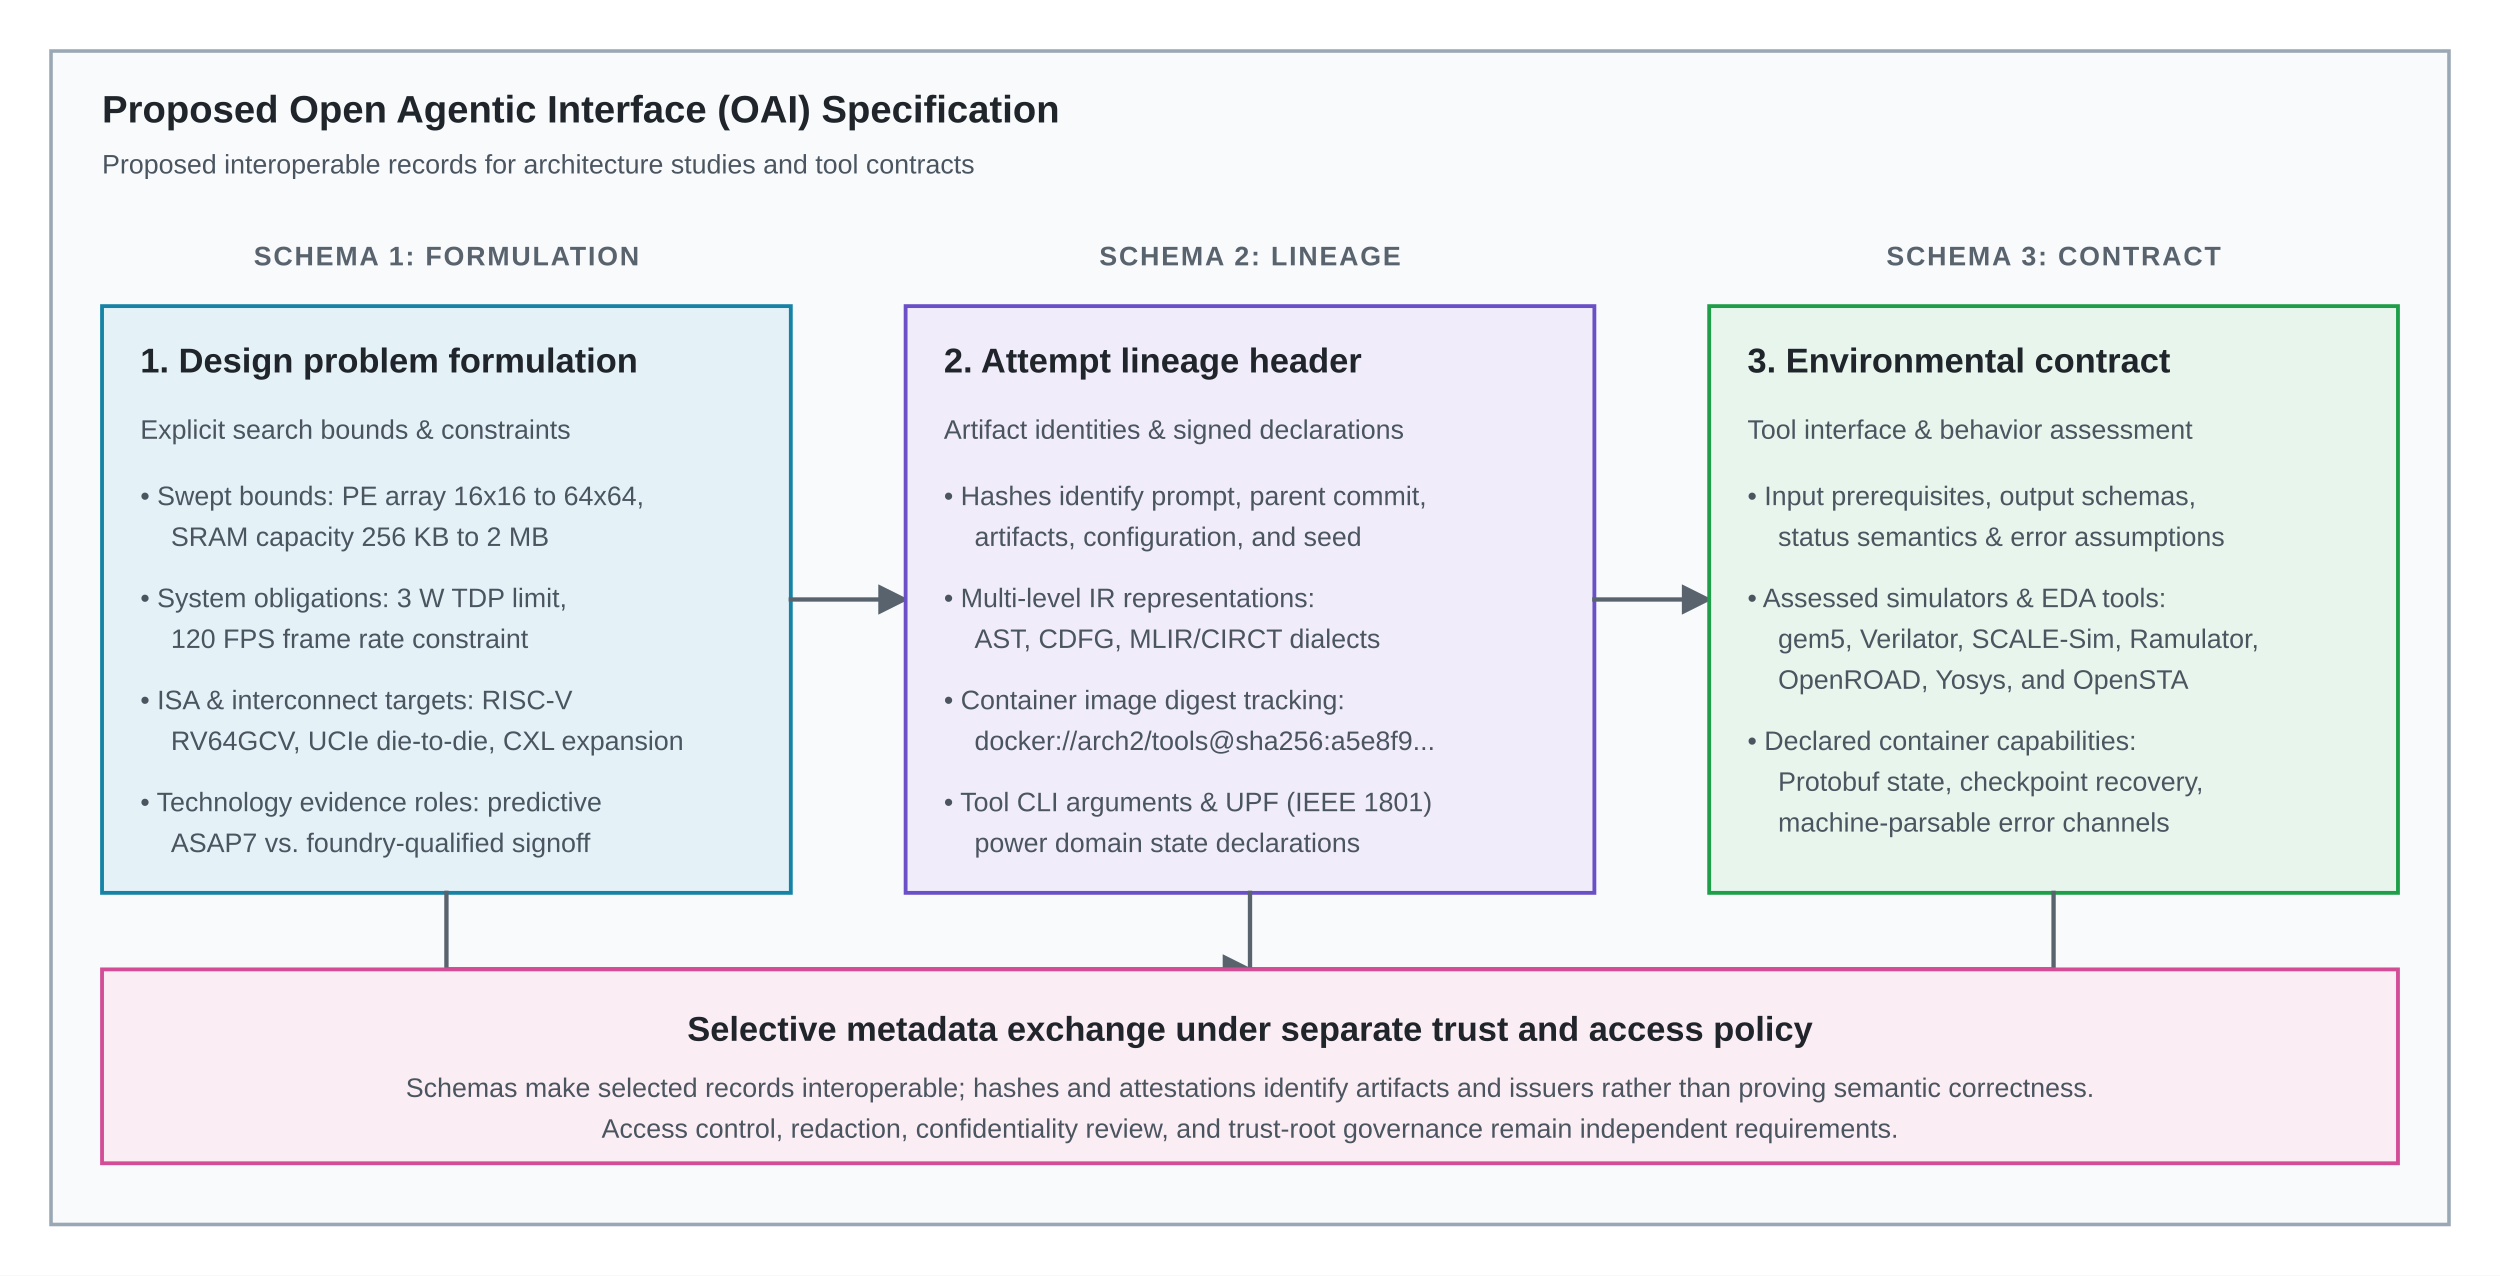
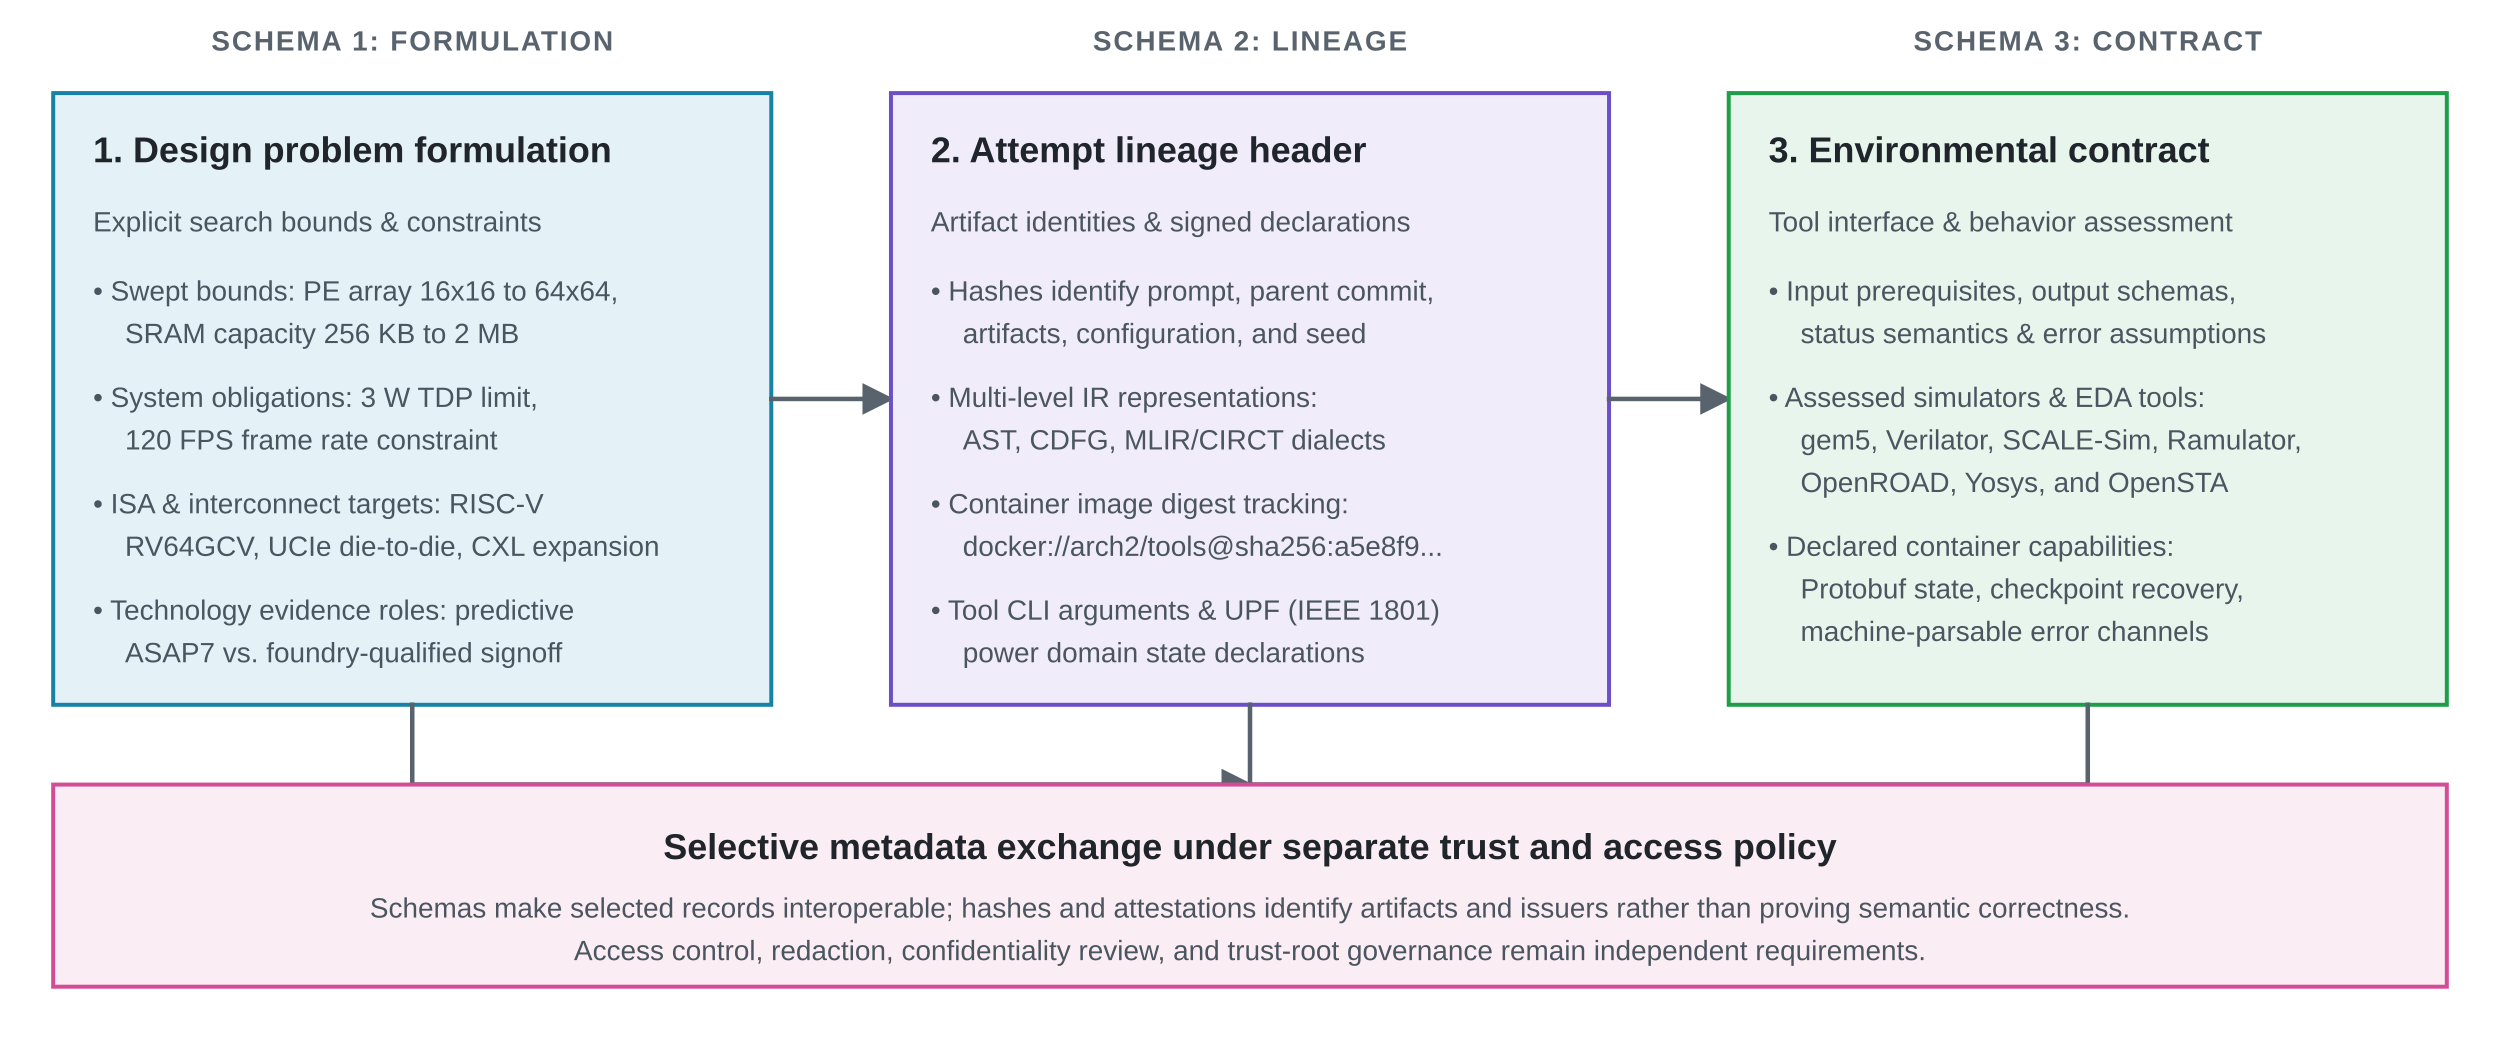
- <svg xmlns="http://www.w3.org/2000/svg" viewBox="0 0 980 500" role="img" aria-labelledby="oai-title oai-desc">
+ <svg xmlns="http://www.w3.org/2000/svg" viewBox="20 85 940 395" role="img" aria-labelledby="oai-title oai-desc">
  <defs>
    <marker id="arrow-gray" viewBox="0 0 10 10" refX="9" refY="5" markerWidth="7" markerHeight="7" orient="auto">
      <path d="M 0 0 L 10 5 L 0 10 z" fill="#59636D" />
    </marker>
    <style>
      .font { font-family: Arial, Helvetica, sans-serif; }
      .eyebrow { font-size: 10.5px; font-weight: 700; fill: #59636D; letter-spacing: 0.7px; }
      .head { font-size: 15px; font-weight: 700; fill: #20252B; }
      .title { font-size: 13.5px; font-weight: 700; fill: #20252B; }
      .sub { font-size: 10.5px; fill: #4A5560; }
      .panel { fill: #F8FAFC; stroke: #9AA8B5; stroke-width: 1.4; }
      .source { fill: #E4F1F6; stroke: #1683A6; stroke-width: 1.5; }
      .learned { fill: #F0ECFA; stroke: #6A4FC7; stroke-width: 1.5; }
      .checked { fill: #E7F5EC; stroke: #1E9E48; stroke-width: 1.5; }
      .decision { fill: #FBEDF4; stroke: #D24D96; stroke-width: 1.5; }
      .connector { fill: none; stroke: #59636D; stroke-width: 1.7; stroke-linecap: square; stroke-linejoin: miter; }
    </style>
  </defs>
  <rect width="980" height="500" fill="#FFFFFF" />
  <g class="font">
-     <rect class="panel" x="20" y="20" width="940" height="460" />
-     <text class="head" x="40" y="48">Proposed Open Agentic Interface (OAI) Specification</text>
-     <text class="sub" x="40" y="68">Proposed interoperable records for architecture studies and tool contracts</text>
    <text class="eyebrow" x="175" y="104" text-anchor="middle">SCHEMA 1: FORMULATION</text>
    <rect class="source" x="40" y="120" width="270" height="230" />
    <text class="title" x="55" y="146">1. Design problem formulation</text>
    <text class="sub" x="55" y="172">Explicit search bounds &amp; constraints</text>
    <text class="sub" x="55" y="198">• Swept bounds: PE array 16x16 to 64x64,</text>
    <text class="sub" x="67" y="214">SRAM capacity 256 KB to 2 MB</text>
    <text class="sub" x="55" y="238">• System obligations: 3 W TDP limit,</text>
    <text class="sub" x="67" y="254">120 FPS frame rate constraint</text>
    <text class="sub" x="55" y="278">• ISA &amp; interconnect targets: RISC-V</text>
    <text class="sub" x="67" y="294">RV64GCV, UCIe die-to-die, CXL expansion</text>
    <text class="sub" x="55" y="318">• Technology evidence roles: predictive</text>
    <text class="sub" x="67" y="334">ASAP7 vs. foundry-qualified signoff</text>
    <path class="connector" d="M 310 235 L 355 235" marker-end="url(#arrow-gray)" />
    <text class="eyebrow" x="490" y="104" text-anchor="middle">SCHEMA 2: LINEAGE</text>
    <rect class="learned" x="355" y="120" width="270" height="230" />
    <text class="title" x="370" y="146">2. Attempt lineage header</text>
    <text class="sub" x="370" y="172">Artifact identities &amp; signed declarations</text>
    <text class="sub" x="370" y="198">• Hashes identify prompt, parent commit,</text>
    <text class="sub" x="382" y="214">artifacts, configuration, and seed</text>
    <text class="sub" x="370" y="238">• Multi-level IR representations:</text>
    <text class="sub" x="382" y="254">AST, CDFG, MLIR/CIRCT dialects</text>
    <text class="sub" x="370" y="278">• Container image digest tracking:</text>
    <text class="sub" x="382" y="294">docker://arch2/tools@sha256:a5e8f9...</text>
    <text class="sub" x="370" y="318">• Tool CLI arguments &amp; UPF (IEEE 1801)</text>
    <text class="sub" x="382" y="334">power domain state declarations</text>
    <path class="connector" d="M 625 235 L 670 235" marker-end="url(#arrow-gray)" />
    <text class="eyebrow" x="805" y="104" text-anchor="middle">SCHEMA 3: CONTRACT</text>
    <rect class="checked" x="670" y="120" width="270" height="230" />
    <text class="title" x="685" y="146">3. Environmental contract</text>
    <text class="sub" x="685" y="172">Tool interface &amp; behavior assessment</text>
    <text class="sub" x="685" y="198">• Input prerequisites, output schemas,</text>
    <text class="sub" x="697" y="214">status semantics &amp; error assumptions</text>
    <text class="sub" x="685" y="238">• Assessed simulators &amp; EDA tools:</text>
    <text class="sub" x="697" y="254">gem5, Verilator, SCALE-Sim, Ramulator,</text>
    <text class="sub" x="697" y="270">OpenROAD, Yosys, and OpenSTA</text>
    <text class="sub" x="685" y="294">• Declared container capabilities:</text>
    <text class="sub" x="697" y="310">Protobuf state, checkpoint recovery,</text>
    <text class="sub" x="697" y="326">machine-parsable error channels</text>
    <path class="connector" d="M 175 350 V 380 H 490" marker-end="url(#arrow-gray)" />
    <path class="connector" d="M 490 350 V 380" />
    <path class="connector" d="M 805 350 V 380 H 490" />
    <rect class="decision" x="40" y="380" width="900" height="76" />
    <text class="title" x="490" y="408" text-anchor="middle">Selective metadata exchange under separate trust and access policy</text>
    <text class="sub" x="490" y="430" text-anchor="middle">Schemas make selected records interoperable; hashes and attestations identify artifacts and issuers rather than proving semantic correctness.</text>
    <text class="sub" x="490" y="446" text-anchor="middle">Access control, redaction, confidentiality review, and trust-root governance remain independent requirements.</text>
  </g>
</svg>
